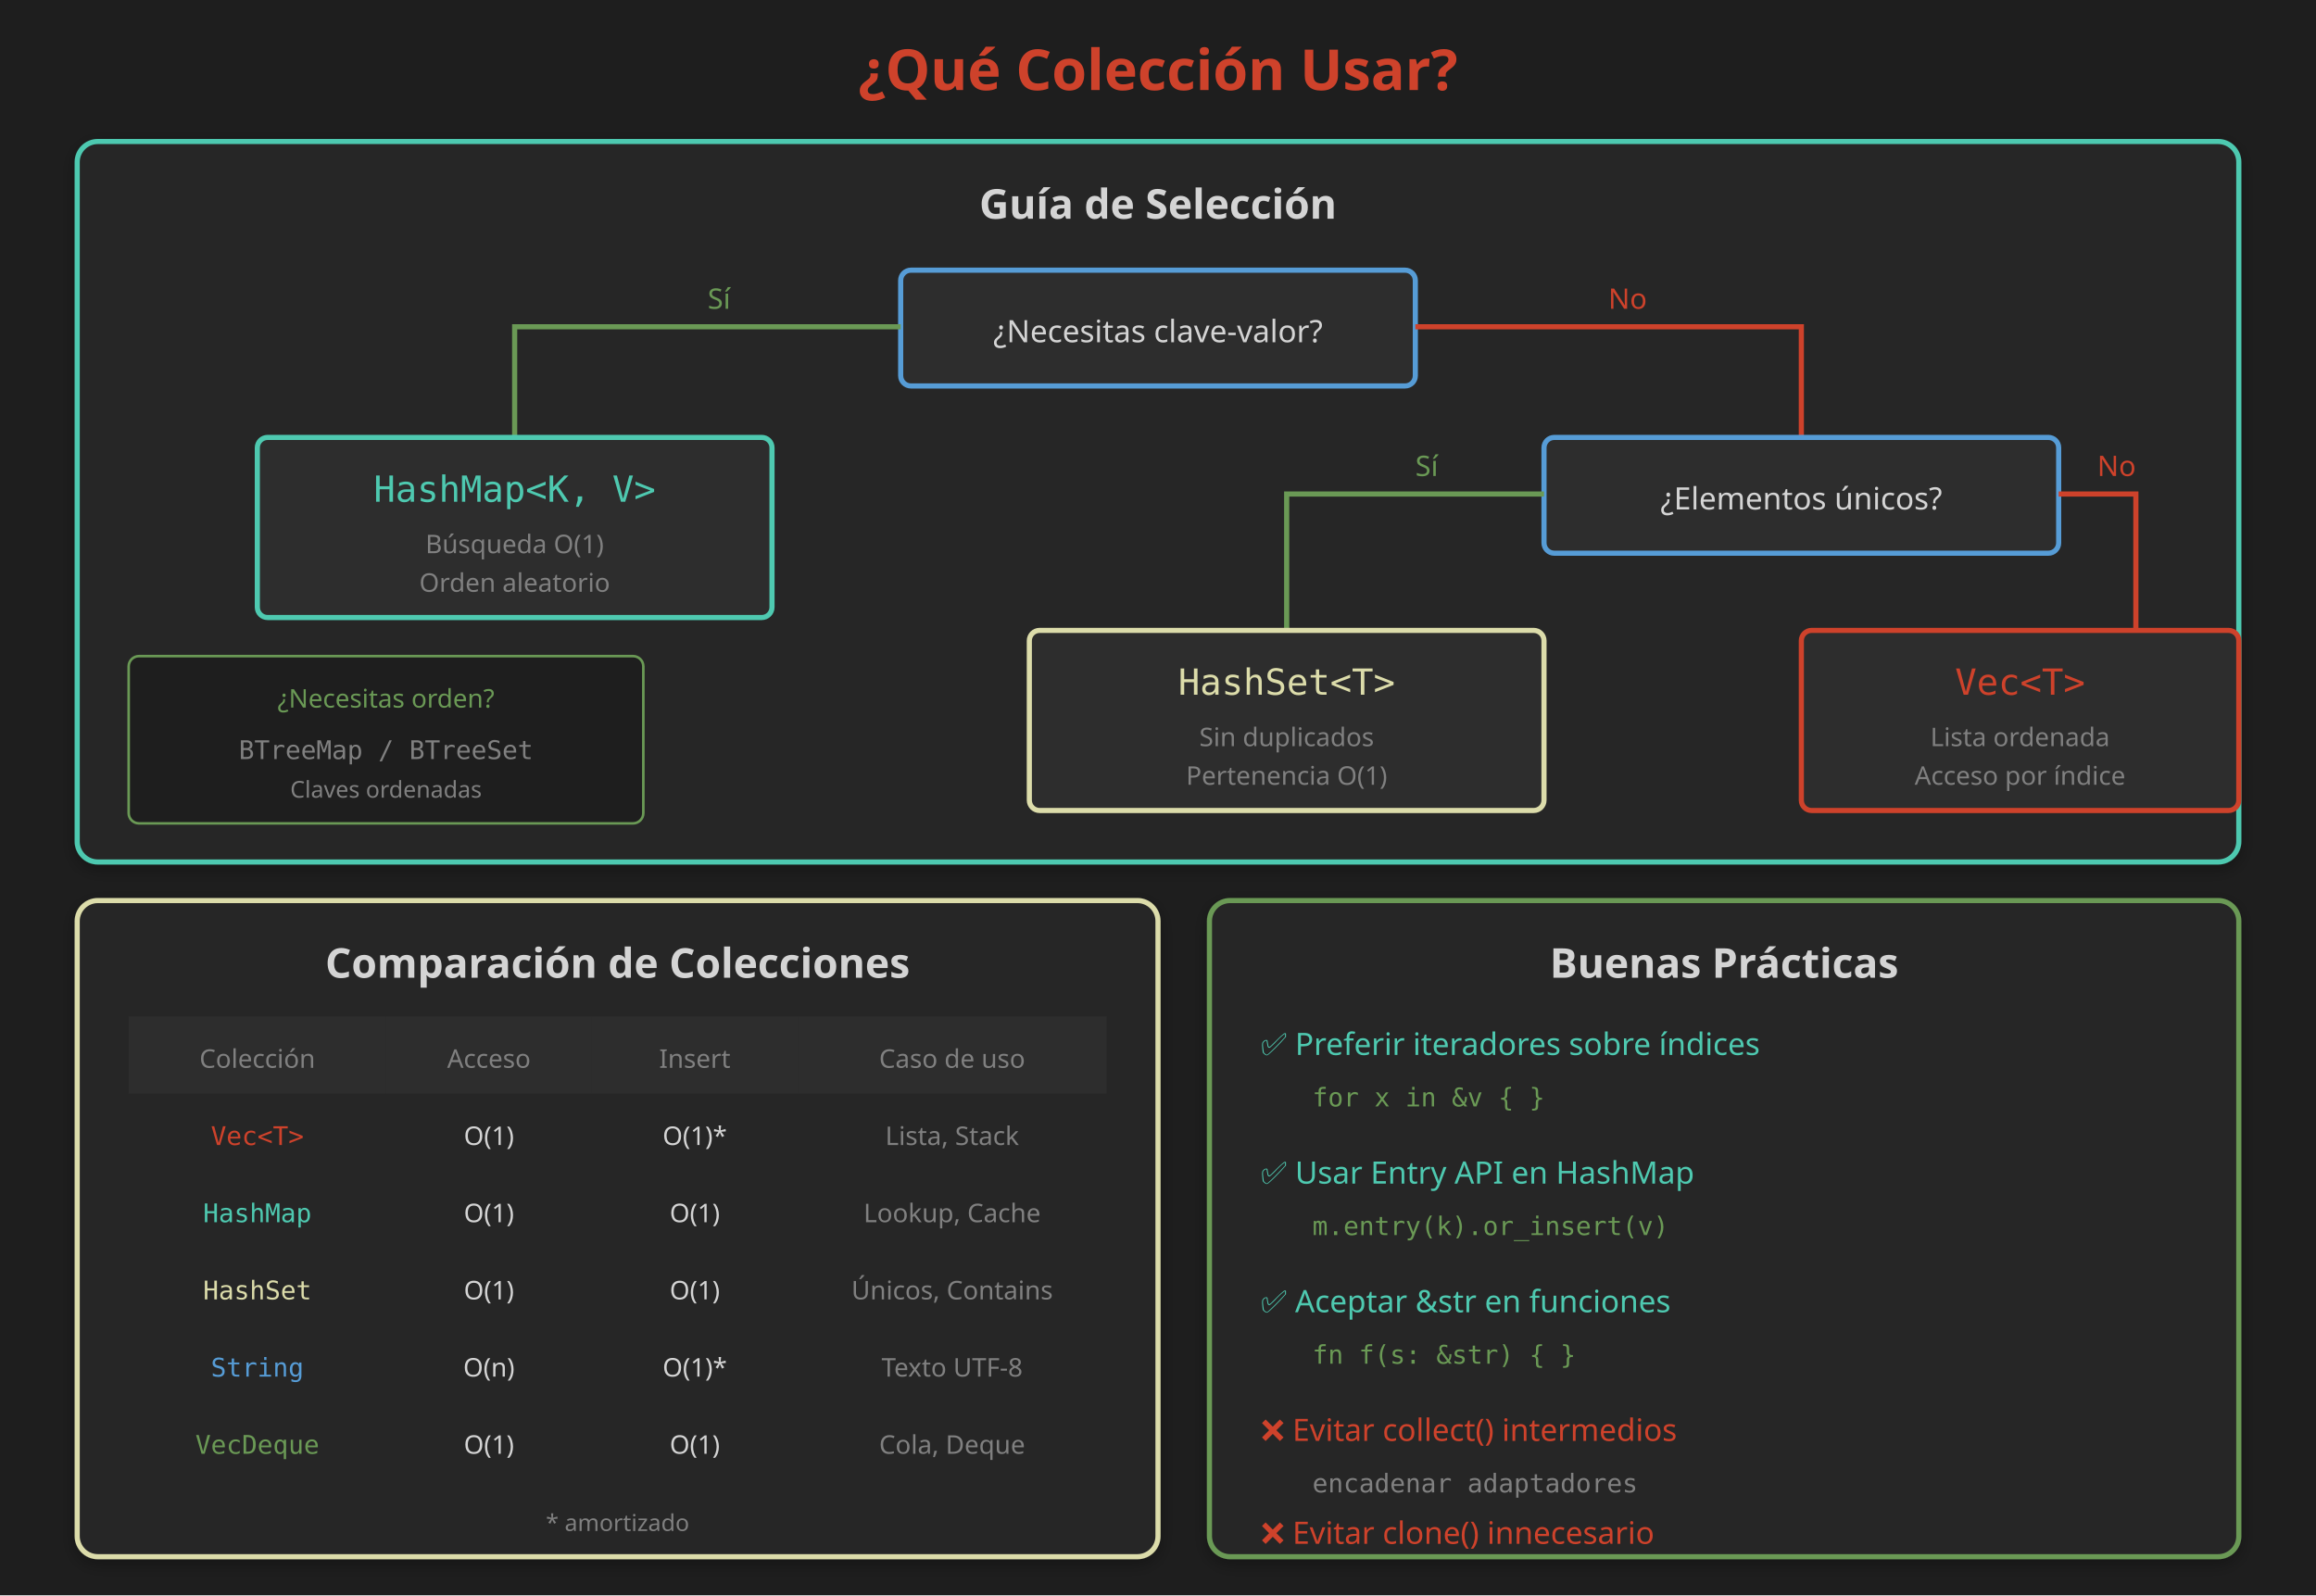
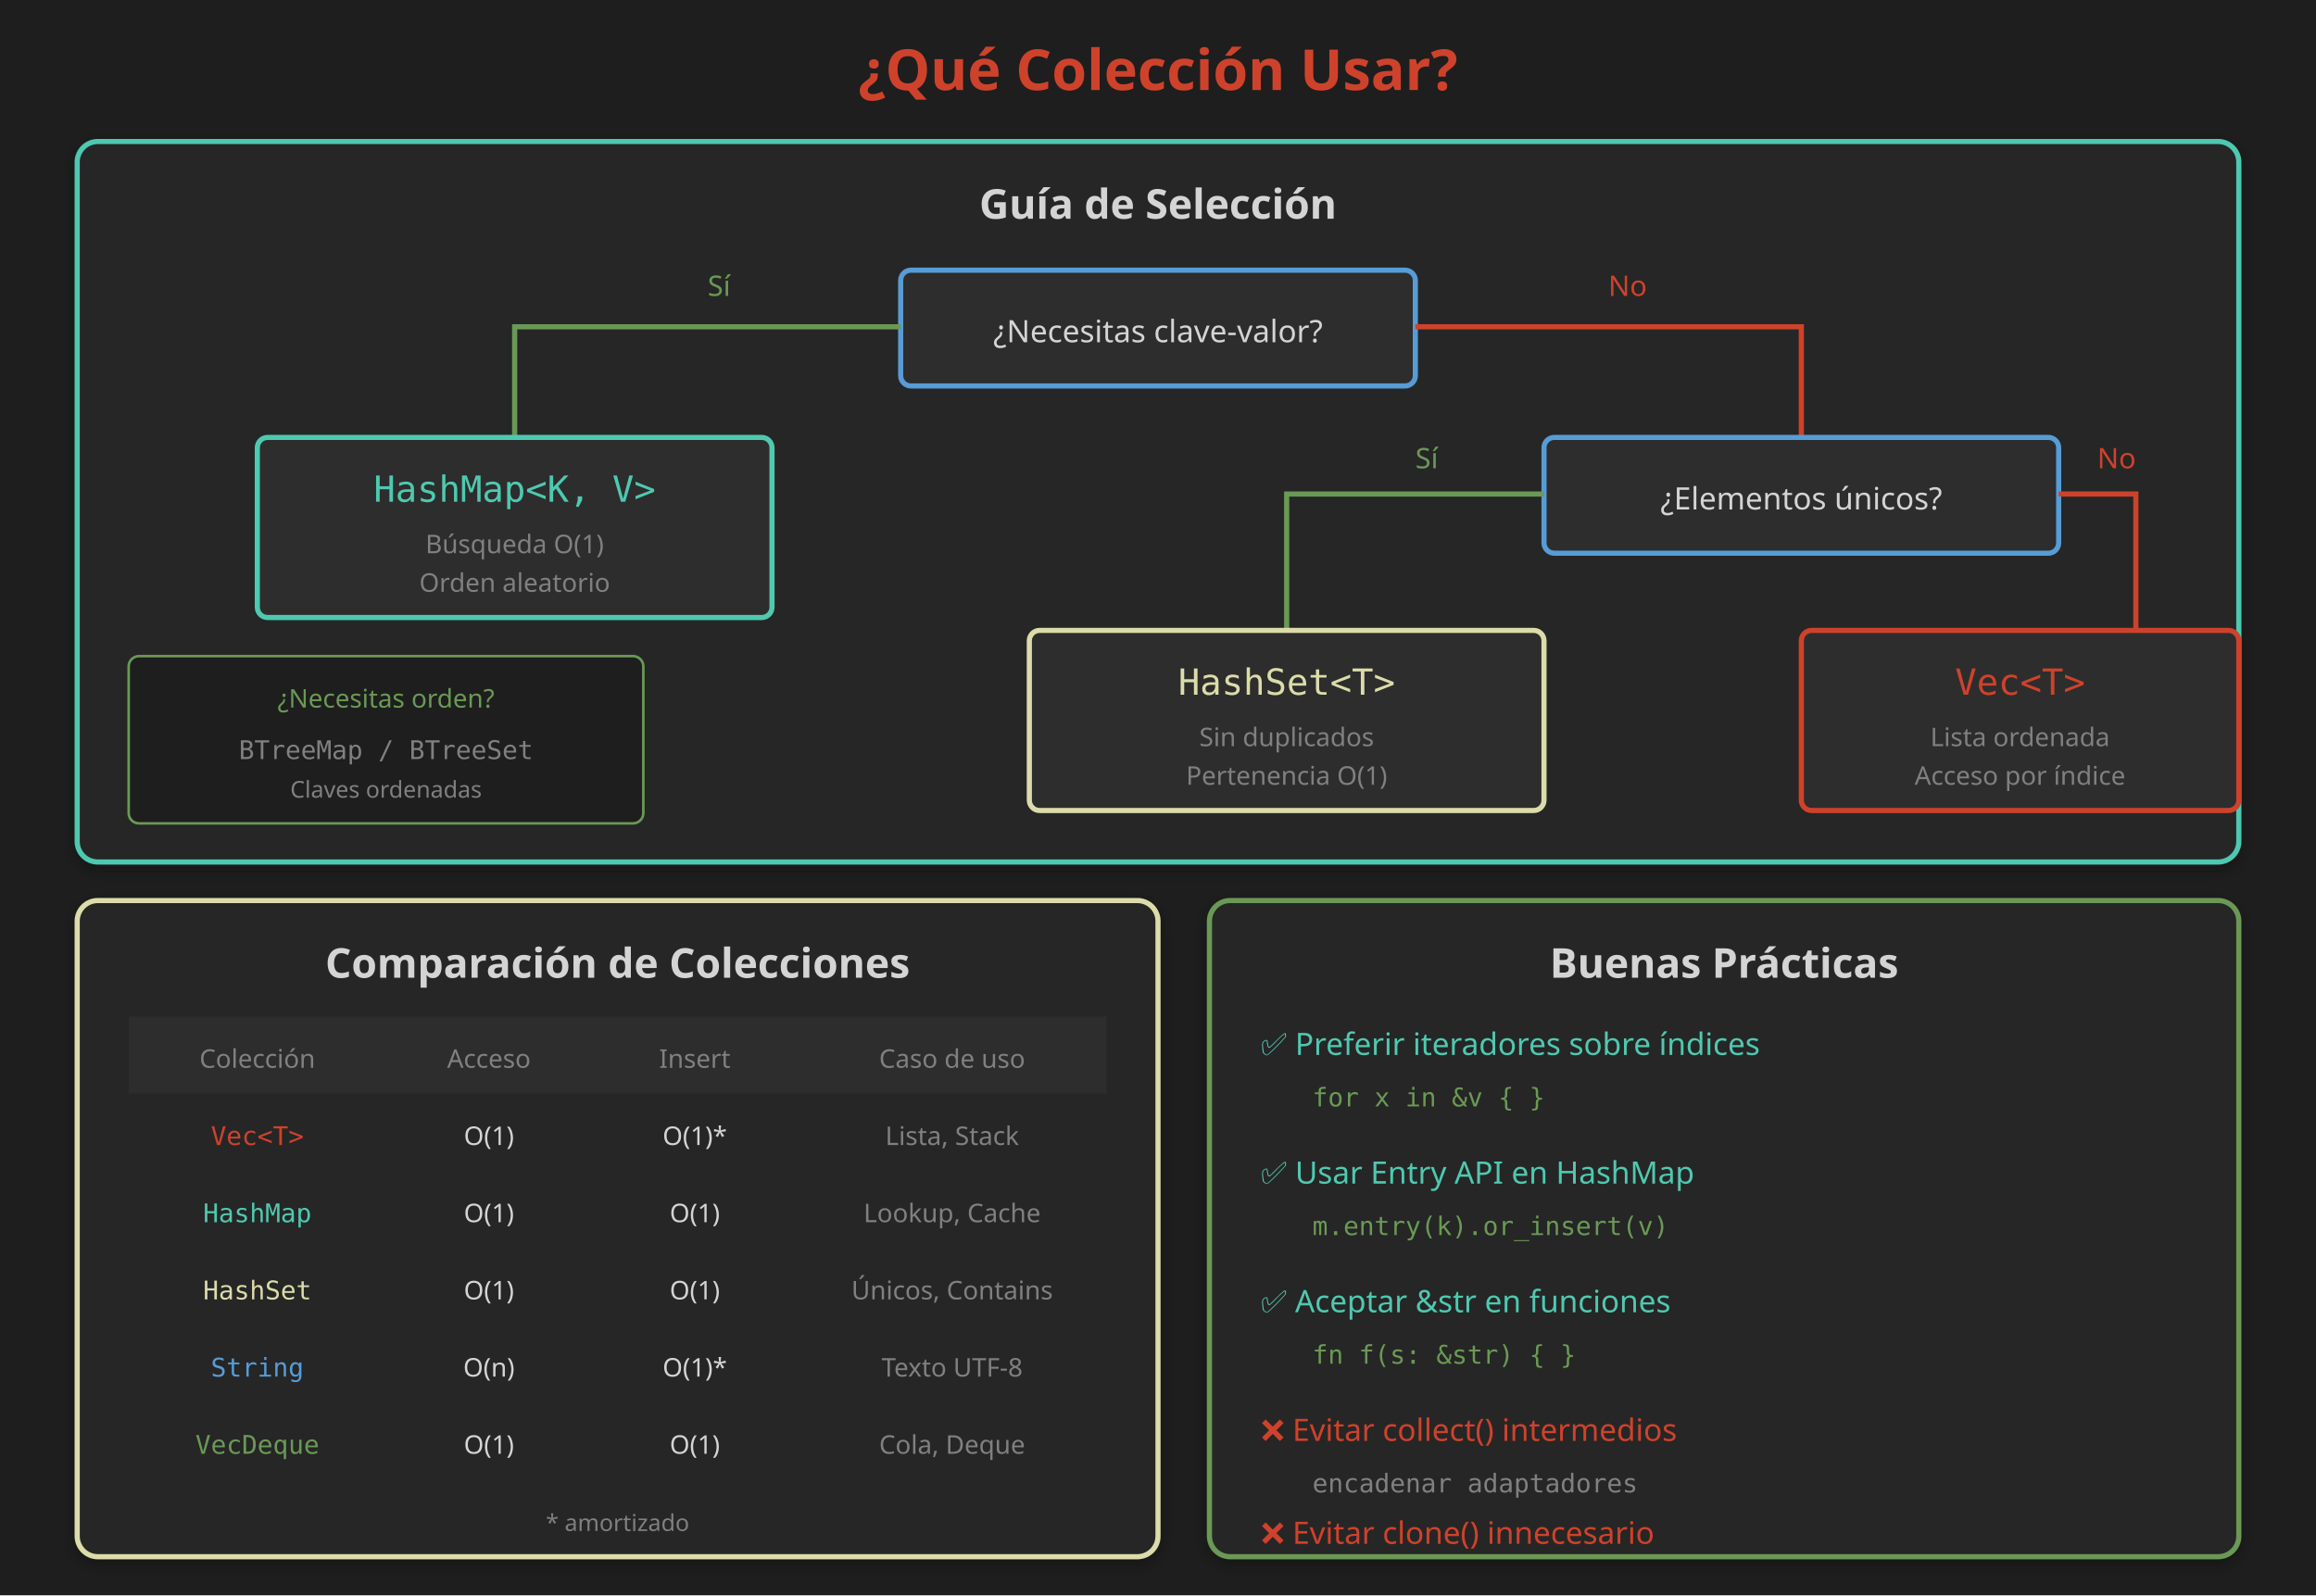
<svg xmlns="http://www.w3.org/2000/svg" viewBox="0 0 900 620">
  <defs>
    <filter id="shadow" x="-20%" y="-20%" width="140%" height="140%">
      <feDropShadow dx="0" dy="2" stdDeviation="3" flood-opacity="0.3" />
    </filter>
  </defs>
  <rect width="100%" height="100%" fill="#1e1e1e" />
  <text x="450" y="35" text-anchor="middle" font-family="'Segoe UI', sans-serif" font-size="22" fill="#CE422B" font-weight="600">¿Qué Colección Usar?</text>
  <rect x="30" y="55" width="840" height="280" rx="8" fill="#252526" stroke="#4ec9b0" stroke-width="2" filter="url(#shadow)" />
  <text x="450" y="85" text-anchor="middle" font-family="'Segoe UI', sans-serif" font-size="16" fill="#d4d4d4" font-weight="600">Guía de Selección</text>
  <rect x="350" y="105" width="200" height="45" rx="4" fill="#2d2d2d" stroke="#569cd6" stroke-width="2" />
  <text x="450" y="133" text-anchor="middle" font-family="'Segoe UI', sans-serif" font-size="12" fill="#d4d4d4">¿Necesitas clave-valor?</text>
  <path d="M 350 127 L 200 127 L 200 170" stroke="#6a9955" stroke-width="2" fill="none" />
-   <text x="275" y="120" font-family="'Segoe UI', sans-serif" font-size="11" fill="#6a9955">Sí</text>
+   <text x="275" y="115" font-family="'Segoe UI', sans-serif" font-size="11" fill="#6a9955">Sí</text>
  <rect x="100" y="170" width="200" height="70" rx="4" fill="#2d2d2d" stroke="#4ec9b0" stroke-width="2" />
  <text x="200" y="195" text-anchor="middle" font-family="'Fira Code', monospace" font-size="14" fill="#4ec9b0">HashMap&lt;K, V&gt;</text>
  <text x="200" y="215" text-anchor="middle" font-family="'Segoe UI', sans-serif" font-size="10" fill="#808080">Búsqueda O(1)</text>
  <text x="200" y="230" text-anchor="middle" font-family="'Segoe UI', sans-serif" font-size="10" fill="#808080">Orden aleatorio</text>
  <path d="M 550 127 L 700 127 L 700 170" stroke="#CE422B" stroke-width="2" fill="none" />
-   <text x="625" y="120" font-family="'Segoe UI', sans-serif" font-size="11" fill="#CE422B">No</text>
+   <text x="625" y="115" font-family="'Segoe UI', sans-serif" font-size="11" fill="#CE422B">No</text>
  <rect x="600" y="170" width="200" height="45" rx="4" fill="#2d2d2d" stroke="#569cd6" stroke-width="2" />
  <text x="700" y="198" text-anchor="middle" font-family="'Segoe UI', sans-serif" font-size="12" fill="#d4d4d4">¿Elementos únicos?</text>
  <path d="M 600 192 L 500 192 L 500 245" stroke="#6a9955" stroke-width="2" fill="none" />
-   <text x="550" y="185" font-family="'Segoe UI', sans-serif" font-size="11" fill="#6a9955">Sí</text>
+   <text x="550" y="182" font-family="'Segoe UI', sans-serif" font-size="11" fill="#6a9955">Sí</text>
  <rect x="400" y="245" width="200" height="70" rx="4" fill="#2d2d2d" stroke="#dcdcaa" stroke-width="2" />
  <text x="500" y="270" text-anchor="middle" font-family="'Fira Code', monospace" font-size="14" fill="#dcdcaa">HashSet&lt;T&gt;</text>
  <text x="500" y="290" text-anchor="middle" font-family="'Segoe UI', sans-serif" font-size="10" fill="#808080">Sin duplicados</text>
  <text x="500" y="305" text-anchor="middle" font-family="'Segoe UI', sans-serif" font-size="10" fill="#808080">Pertenencia O(1)</text>
  <path d="M 800 192 L 830 192 L 830 245" stroke="#CE422B" stroke-width="2" fill="none" />
-   <text x="815" y="185" font-family="'Segoe UI', sans-serif" font-size="11" fill="#CE422B">No</text>
+   <text x="815" y="182" font-family="'Segoe UI', sans-serif" font-size="11" fill="#CE422B">No</text>
  <rect x="700" y="245" width="170" height="70" rx="4" fill="#2d2d2d" stroke="#CE422B" stroke-width="2" />
  <text x="785" y="270" text-anchor="middle" font-family="'Fira Code', monospace" font-size="14" fill="#CE422B">Vec&lt;T&gt;</text>
  <text x="785" y="290" text-anchor="middle" font-family="'Segoe UI', sans-serif" font-size="10" fill="#808080">Lista ordenada</text>
  <text x="785" y="305" text-anchor="middle" font-family="'Segoe UI', sans-serif" font-size="10" fill="#808080">Acceso por índice</text>
  <rect x="50" y="255" width="200" height="65" rx="4" fill="#1e1e1e" stroke="#6a9955" stroke-width="1" />
  <text x="150" y="275" text-anchor="middle" font-family="'Segoe UI', sans-serif" font-size="10" fill="#6a9955">¿Necesitas orden?</text>
  <text x="150" y="295" text-anchor="middle" font-family="'Fira Code', monospace" font-size="10" fill="#808080">BTreeMap / BTreeSet</text>
  <text x="150" y="310" text-anchor="middle" font-family="'Segoe UI', sans-serif" font-size="9" fill="#808080">Claves ordenadas</text>
  <rect x="30" y="350" width="420" height="255" rx="8" fill="#252526" stroke="#dcdcaa" stroke-width="2" filter="url(#shadow)" />
  <text x="240" y="380" text-anchor="middle" font-family="'Segoe UI', sans-serif" font-size="16" fill="#d4d4d4" font-weight="600">Comparación de Colecciones</text>
  <rect x="50" y="395" width="100" height="30" fill="#2d2d2d" />
  <rect x="150" y="395" width="80" height="30" fill="#2d2d2d" />
  <rect x="230" y="395" width="80" height="30" fill="#2d2d2d" />
  <rect x="310" y="395" width="120" height="30" fill="#2d2d2d" />
  <text x="100" y="415" text-anchor="middle" font-family="'Segoe UI', sans-serif" font-size="10" fill="#808080">Colección</text>
  <text x="190" y="415" text-anchor="middle" font-family="'Segoe UI', sans-serif" font-size="10" fill="#808080">Acceso</text>
  <text x="270" y="415" text-anchor="middle" font-family="'Segoe UI', sans-serif" font-size="10" fill="#808080">Insert</text>
  <text x="370" y="415" text-anchor="middle" font-family="'Segoe UI', sans-serif" font-size="10" fill="#808080">Caso de uso</text>
  <text x="100" y="445" text-anchor="middle" font-family="'Fira Code', monospace" font-size="10" fill="#CE422B">Vec&lt;T&gt;</text>
  <text x="190" y="445" text-anchor="middle" font-family="'Segoe UI', sans-serif" font-size="10" fill="#d4d4d4">O(1)</text>
  <text x="270" y="445" text-anchor="middle" font-family="'Segoe UI', sans-serif" font-size="10" fill="#d4d4d4">O(1)*</text>
  <text x="370" y="445" text-anchor="middle" font-family="'Segoe UI', sans-serif" font-size="10" fill="#808080">Lista, Stack</text>
  <text x="100" y="475" text-anchor="middle" font-family="'Fira Code', monospace" font-size="10" fill="#4ec9b0">HashMap</text>
  <text x="190" y="475" text-anchor="middle" font-family="'Segoe UI', sans-serif" font-size="10" fill="#d4d4d4">O(1)</text>
  <text x="270" y="475" text-anchor="middle" font-family="'Segoe UI', sans-serif" font-size="10" fill="#d4d4d4">O(1)</text>
  <text x="370" y="475" text-anchor="middle" font-family="'Segoe UI', sans-serif" font-size="10" fill="#808080">Lookup, Cache</text>
  <text x="100" y="505" text-anchor="middle" font-family="'Fira Code', monospace" font-size="10" fill="#dcdcaa">HashSet</text>
  <text x="190" y="505" text-anchor="middle" font-family="'Segoe UI', sans-serif" font-size="10" fill="#d4d4d4">O(1)</text>
  <text x="270" y="505" text-anchor="middle" font-family="'Segoe UI', sans-serif" font-size="10" fill="#d4d4d4">O(1)</text>
  <text x="370" y="505" text-anchor="middle" font-family="'Segoe UI', sans-serif" font-size="10" fill="#808080">Únicos, Contains</text>
  <text x="100" y="535" text-anchor="middle" font-family="'Fira Code', monospace" font-size="10" fill="#569cd6">String</text>
  <text x="190" y="535" text-anchor="middle" font-family="'Segoe UI', sans-serif" font-size="10" fill="#d4d4d4">O(n)</text>
  <text x="270" y="535" text-anchor="middle" font-family="'Segoe UI', sans-serif" font-size="10" fill="#d4d4d4">O(1)*</text>
  <text x="370" y="535" text-anchor="middle" font-family="'Segoe UI', sans-serif" font-size="10" fill="#808080">Texto UTF-8</text>
  <text x="100" y="565" text-anchor="middle" font-family="'Fira Code', monospace" font-size="10" fill="#6a9955">VecDeque</text>
  <text x="190" y="565" text-anchor="middle" font-family="'Segoe UI', sans-serif" font-size="10" fill="#d4d4d4">O(1)</text>
  <text x="270" y="565" text-anchor="middle" font-family="'Segoe UI', sans-serif" font-size="10" fill="#d4d4d4">O(1)</text>
  <text x="370" y="565" text-anchor="middle" font-family="'Segoe UI', sans-serif" font-size="10" fill="#808080">Cola, Deque</text>
  <text x="240" y="595" text-anchor="middle" font-family="'Segoe UI', sans-serif" font-size="9" fill="#808080">* amortizado</text>
  <rect x="470" y="350" width="400" height="255" rx="8" fill="#252526" stroke="#6a9955" stroke-width="2" filter="url(#shadow)" />
  <text x="670" y="380" text-anchor="middle" font-family="'Segoe UI', sans-serif" font-size="16" fill="#d4d4d4" font-weight="600">Buenas Prácticas</text>
  <text x="490" y="410" font-family="'Segoe UI', sans-serif" font-size="12" fill="#4ec9b0">✅ Preferir iteradores sobre índices</text>
  <text x="510" y="430" font-family="'Fira Code', monospace" font-size="10" fill="#6a9955">for x in &amp;v { }</text>
  <text x="490" y="460" font-family="'Segoe UI', sans-serif" font-size="12" fill="#4ec9b0">✅ Usar Entry API en HashMap</text>
  <text x="510" y="480" font-family="'Fira Code', monospace" font-size="10" fill="#6a9955">m.entry(k).or_insert(v)</text>
  <text x="490" y="510" font-family="'Segoe UI', sans-serif" font-size="12" fill="#4ec9b0">✅ Aceptar &amp;str en funciones</text>
  <text x="510" y="530" font-family="'Fira Code', monospace" font-size="10" fill="#6a9955">fn f(s: &amp;str) { }</text>
  <text x="490" y="560" font-family="'Segoe UI', sans-serif" font-size="12" fill="#CE422B">❌ Evitar collect() intermedios</text>
  <text x="510" y="580" font-family="'Fira Code', monospace" font-size="10" fill="#808080">encadenar adaptadores</text>
  <text x="490" y="600" font-family="'Segoe UI', sans-serif" font-size="12" fill="#CE422B">❌ Evitar clone() innecesario</text>
</svg>
